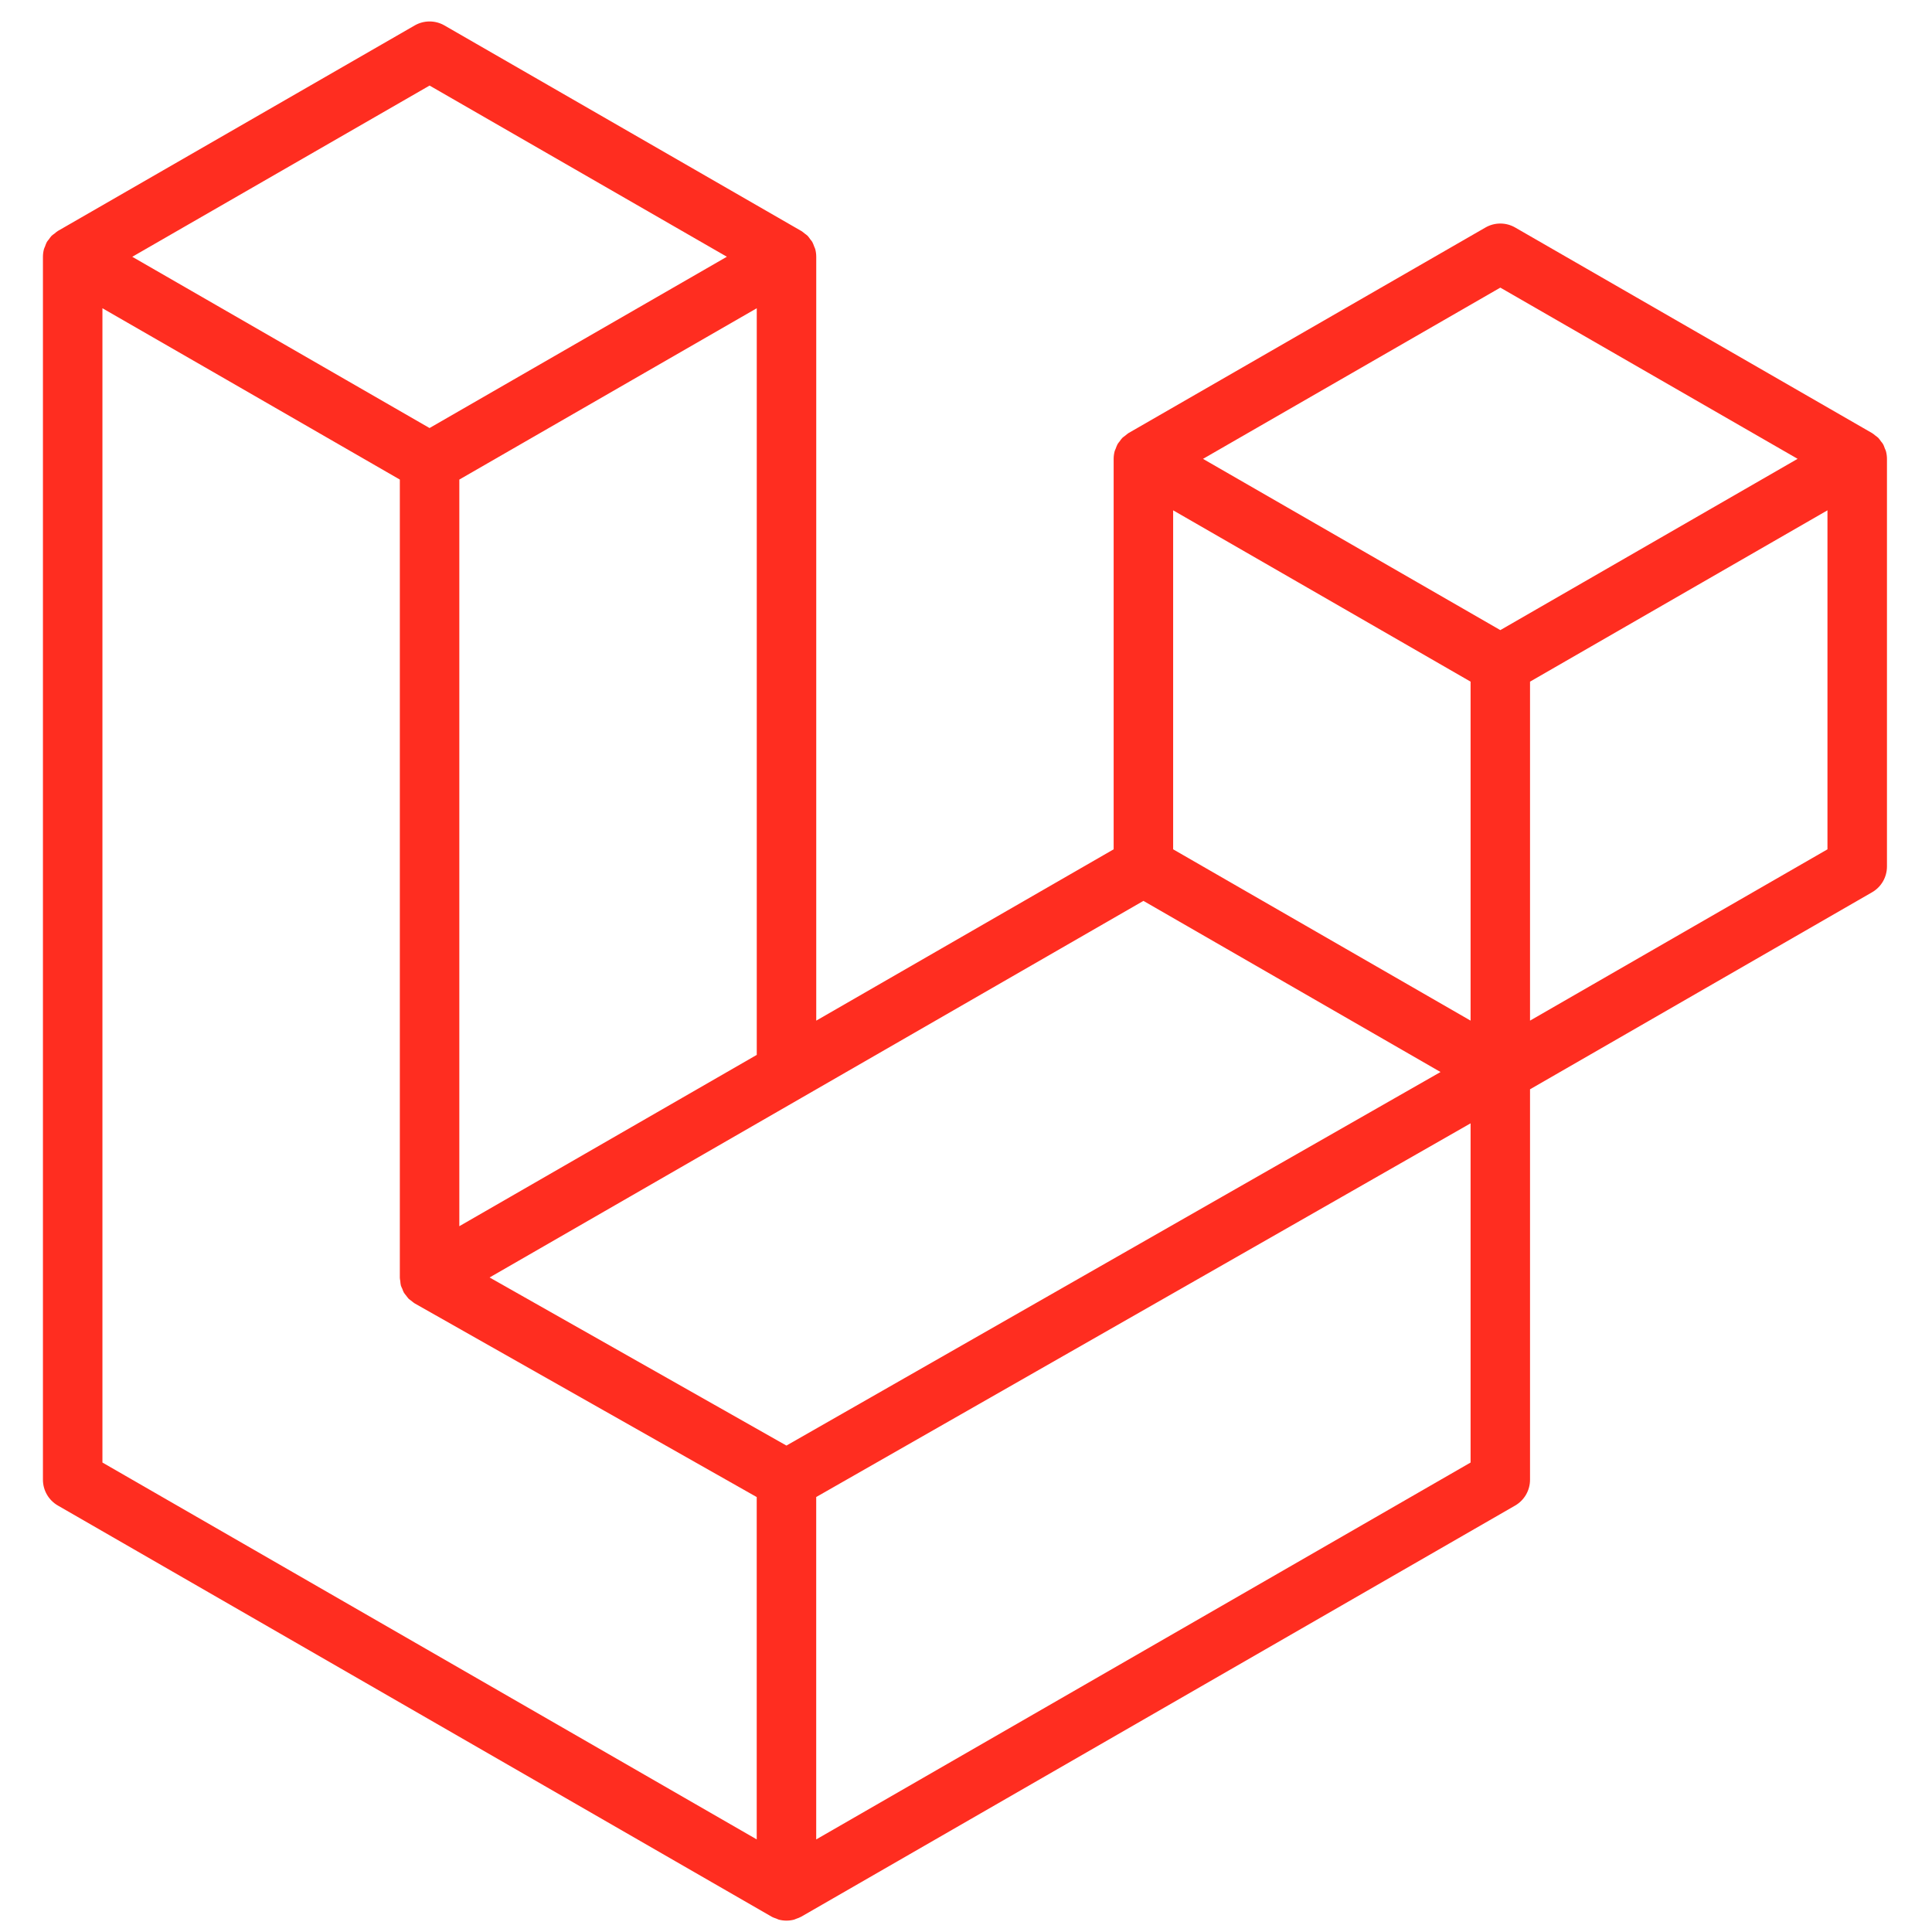
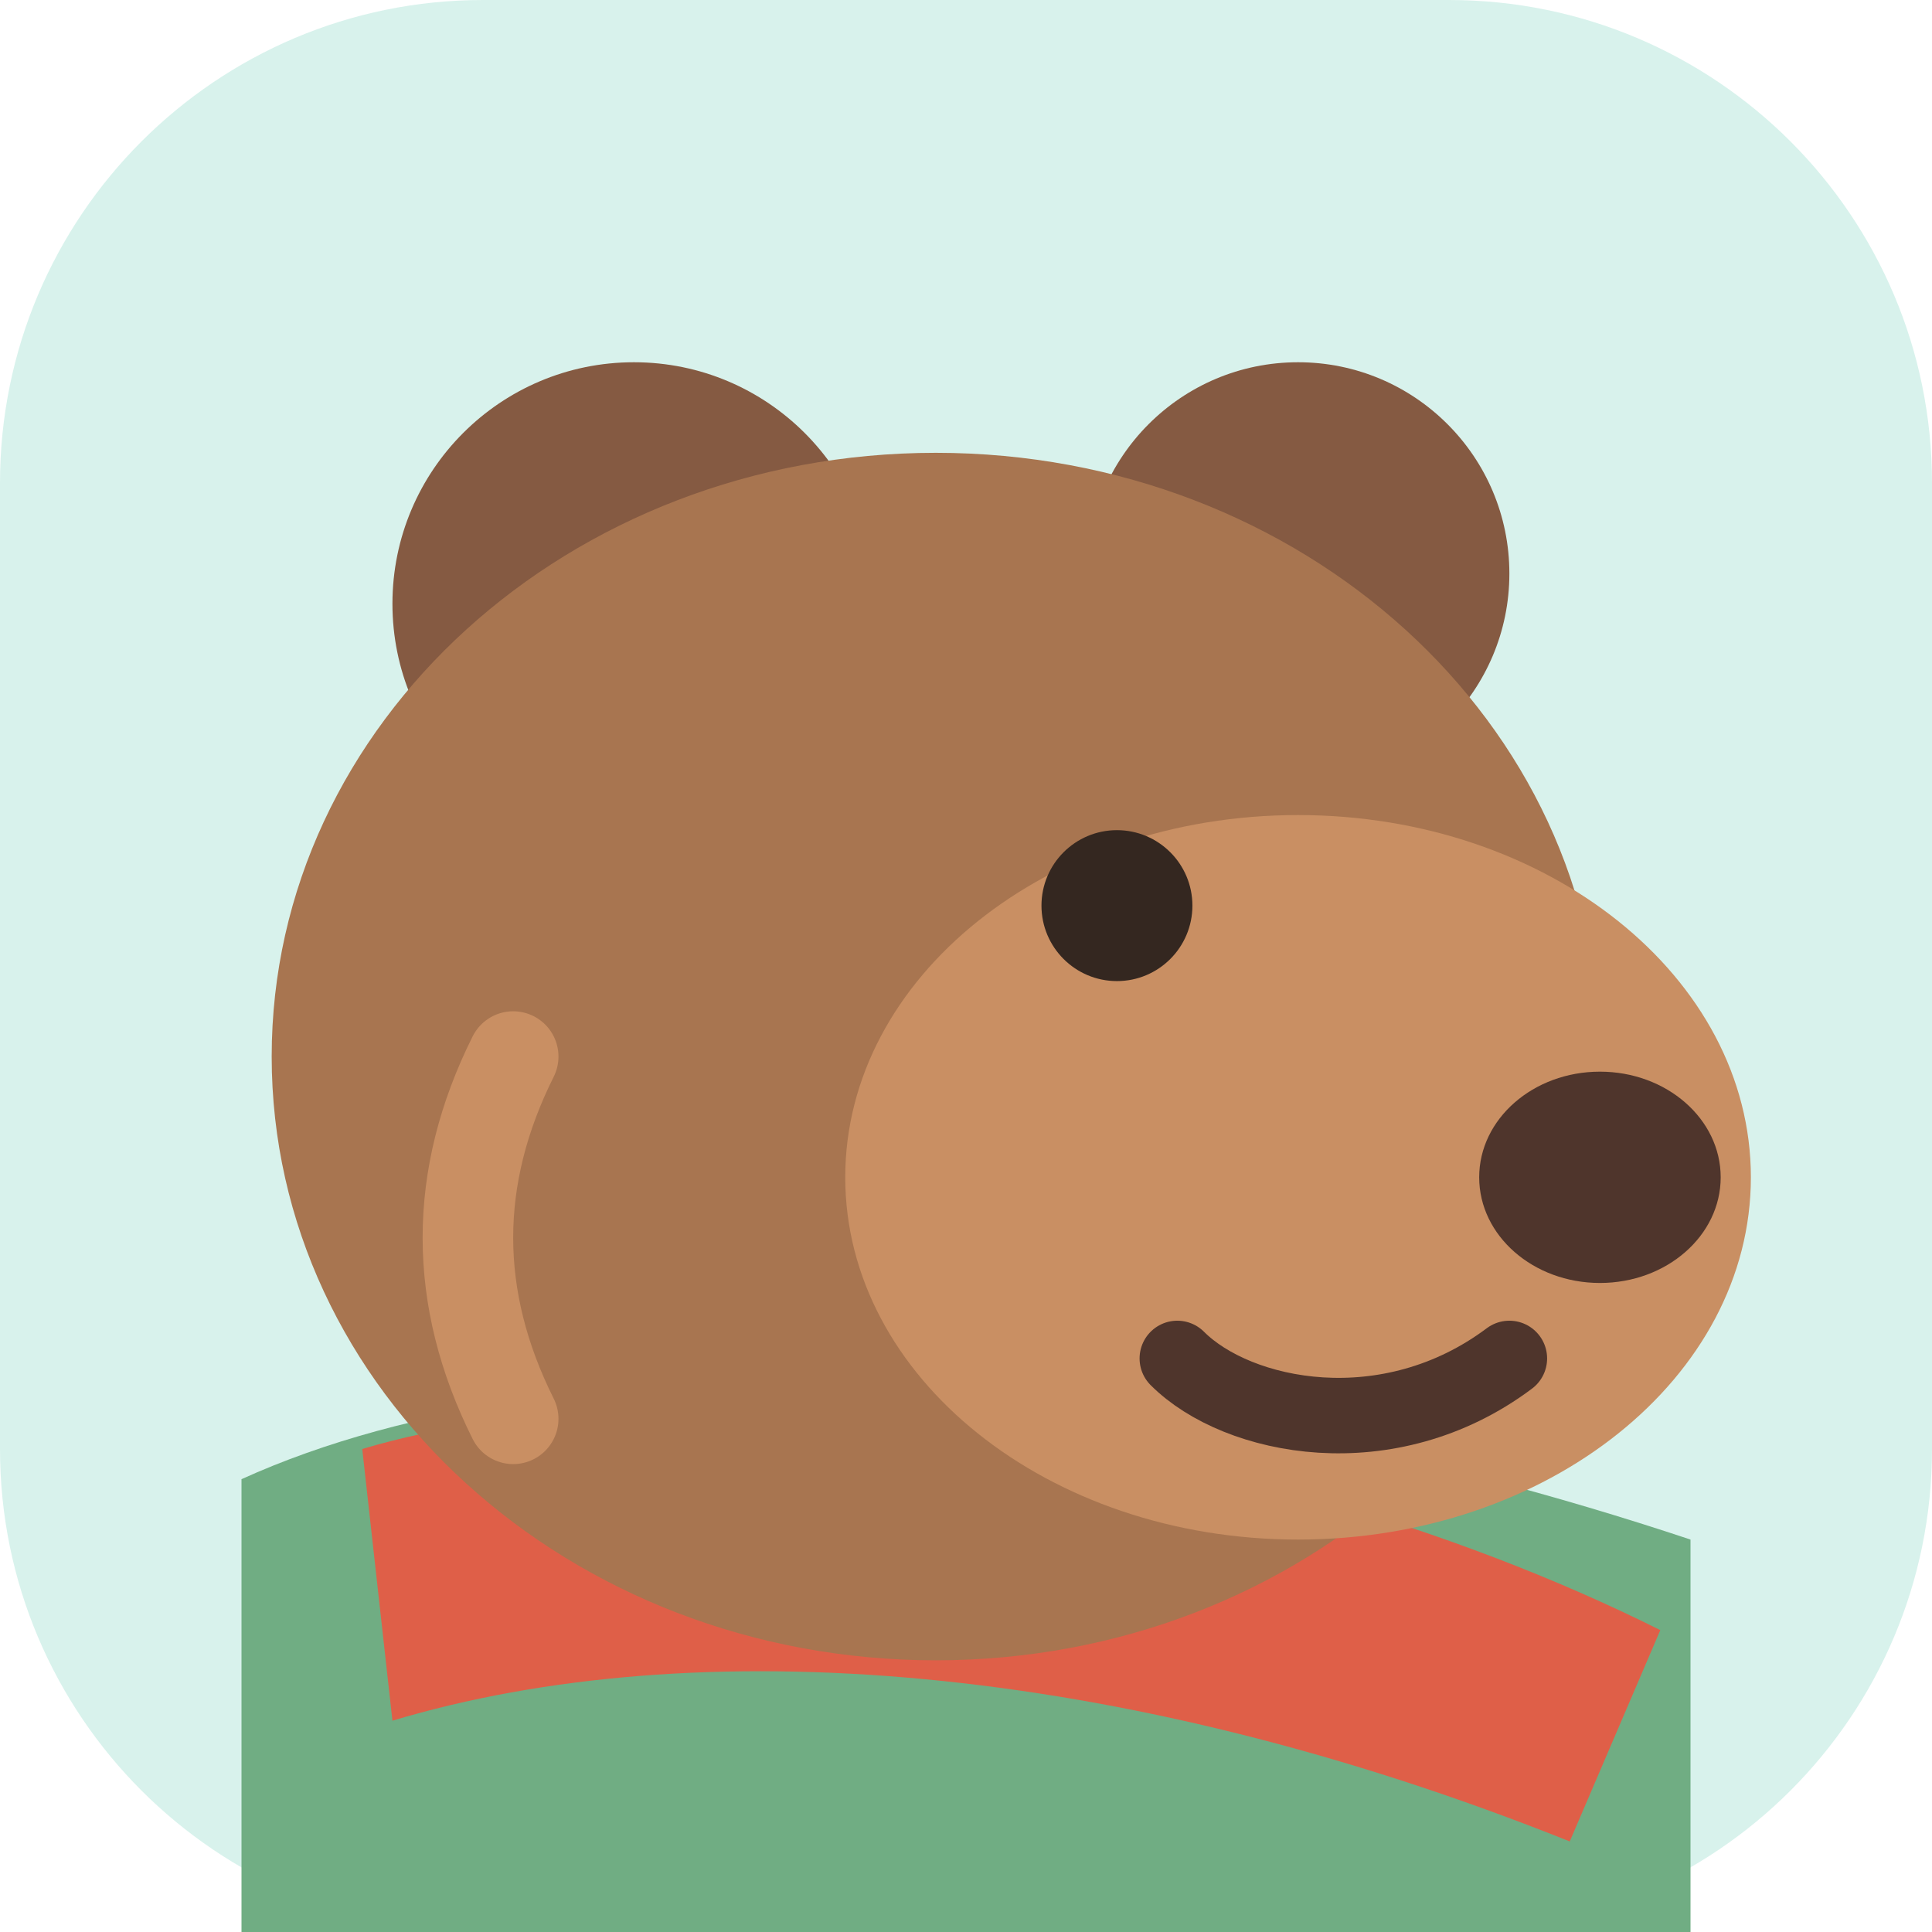
- <svg xmlns="http://www.w3.org/2000/svg" width="166" height="166" viewBox="0 0 166 166" fill="none">
-   <path fill-rule="evenodd" clip-rule="evenodd" d="M162.041 38.759C162.099 38.977 162.129 39.201 162.13 39.426V74.452C162.13 74.902 162.011 75.344 161.786 75.733C161.561 76.122 161.237 76.444 160.847 76.668L131.462 93.594V127.141C131.462 128.054 130.977 128.897 130.186 129.357L68.847 164.683C68.707 164.763 68.554 164.814 68.401 164.868C68.343 164.887 68.289 164.922 68.228 164.938C67.8 165.051 67.349 165.051 66.92 164.938C66.85 164.919 66.786 164.881 66.719 164.855C66.579 164.804 66.432 164.76 66.298 164.683L4.972 129.357C4.583 129.133 4.259 128.81 4.034 128.421C3.808 128.032 3.69 127.591 3.689 127.141L3.689 22.063C3.689 21.834 3.721 21.61 3.779 21.393C3.798 21.32 3.843 21.253 3.868 21.179C3.916 21.045 3.961 20.908 4.031 20.783C4.079 20.7 4.149 20.633 4.206 20.557C4.28 20.454 4.347 20.349 4.433 20.26C4.506 20.186 4.602 20.132 4.685 20.068C4.778 19.992 4.861 19.909 4.966 19.848L35.633 2.185C36.022 1.961 36.462 1.844 36.91 1.844C37.358 1.844 37.798 1.961 38.186 2.185L68.851 19.848H68.857C68.959 19.912 69.045 19.992 69.138 20.065C69.221 20.129 69.313 20.186 69.387 20.257C69.476 20.349 69.54 20.454 69.616 20.557C69.671 20.633 69.744 20.7 69.789 20.783C69.862 20.911 69.904 21.045 69.955 21.179C69.98 21.253 70.025 21.32 70.044 21.396C70.103 21.614 70.133 21.838 70.133 22.063V87.694L95.686 72.974V39.423C95.686 39.2 95.718 38.973 95.775 38.759C95.798 38.683 95.839 38.615 95.865 38.542C95.916 38.408 95.96 38.271 96.031 38.146C96.079 38.063 96.149 37.996 96.203 37.92C96.279 37.818 96.343 37.712 96.433 37.623C96.506 37.549 96.599 37.495 96.681 37.431C96.777 37.355 96.86 37.272 96.962 37.211L127.633 19.548C128.021 19.324 128.461 19.206 128.91 19.206C129.358 19.206 129.798 19.324 130.186 19.548L160.85 37.211C160.959 37.275 161.042 37.355 161.137 37.428C161.217 37.492 161.31 37.549 161.383 37.62C161.473 37.712 161.536 37.818 161.613 37.92C161.67 37.996 161.741 38.063 161.785 38.146C161.859 38.271 161.9 38.408 161.951 38.542C161.98 38.615 162.021 38.683 162.041 38.759ZM157.018 72.974V43.848L146.287 50.028L131.462 58.568V87.694L157.021 72.974H157.018ZM126.354 125.663V96.518L111.771 104.85L70.13 128.626V158.046L126.354 125.663ZM8.801 26.485V125.663L65.018 158.043V128.629L35.649 112L35.64 111.994L35.627 111.988C35.528 111.93 35.445 111.847 35.353 111.777C35.273 111.713 35.18 111.662 35.11 111.592L35.104 111.582C35.021 111.502 34.963 111.403 34.893 111.314C34.829 111.228 34.753 111.154 34.702 111.065L34.699 111.055C34.641 110.96 34.606 110.845 34.565 110.736C34.523 110.64 34.469 110.551 34.443 110.449C34.411 110.328 34.405 110.197 34.392 110.072C34.379 109.976 34.354 109.881 34.354 109.785V109.778V41.205L19.532 32.662L8.801 26.485ZM36.913 7.35L11.364 22.063L36.907 36.777L62.453 22.06L36.907 7.35H36.913ZM50.2 99.174L65.022 90.637V26.485L54.291 32.665L39.466 41.205V105.357L50.2 99.174ZM128.91 24.713L103.363 39.426L128.91 54.14L154.453 39.423L128.91 24.713ZM126.354 58.568L111.529 50.028L100.798 43.848V72.974L115.619 81.511L126.354 87.694V58.568ZM67.571 124.205L105.042 102.803L123.772 92.109L98.245 77.405L68.854 94.334L42.066 109.762L67.571 124.205Z" fill="#FF2D20" />
+ <svg xmlns="http://www.w3.org/2000/svg" width="64" height="64" viewBox="0 0 64 64" fill="none">
+   <rect width="64" height="64" rx="16" fill="#D8F2EC" />
+   <path d="M8 49C19 44 38 45 56 51V64H8V49Z" fill="#70AD83" />
+   <path d="M12 48C22 45 41 47 55 54L52 61C37 55 23 54 13 57L12 48Z" fill="#DF5F48" />
+   <circle cx="21" cy="20" r="8" fill="#855A42" />
+   <circle cx="43" cy="19" r="7" fill="#855A42" />
+   <ellipse cx="31" cy="35" rx="22" ry="20" fill="#A87550" />
+   <ellipse cx="43" cy="39" rx="15" ry="12" fill="#C98F63" />
+   <circle cx="37" cy="30" r="2.5" fill="#342720" />
+   <ellipse cx="53" cy="39" rx="4" ry="3.5" fill="#4F352C" />
+   <path d="M50 45C46 48 41 47 39 45" stroke="#4F352C" stroke-width="2.5" stroke-linecap="round" />
+   <path d="M17 35C15 39 15 43 17 47" stroke="#C98F63" stroke-width="3" stroke-linecap="round" />
</svg>
